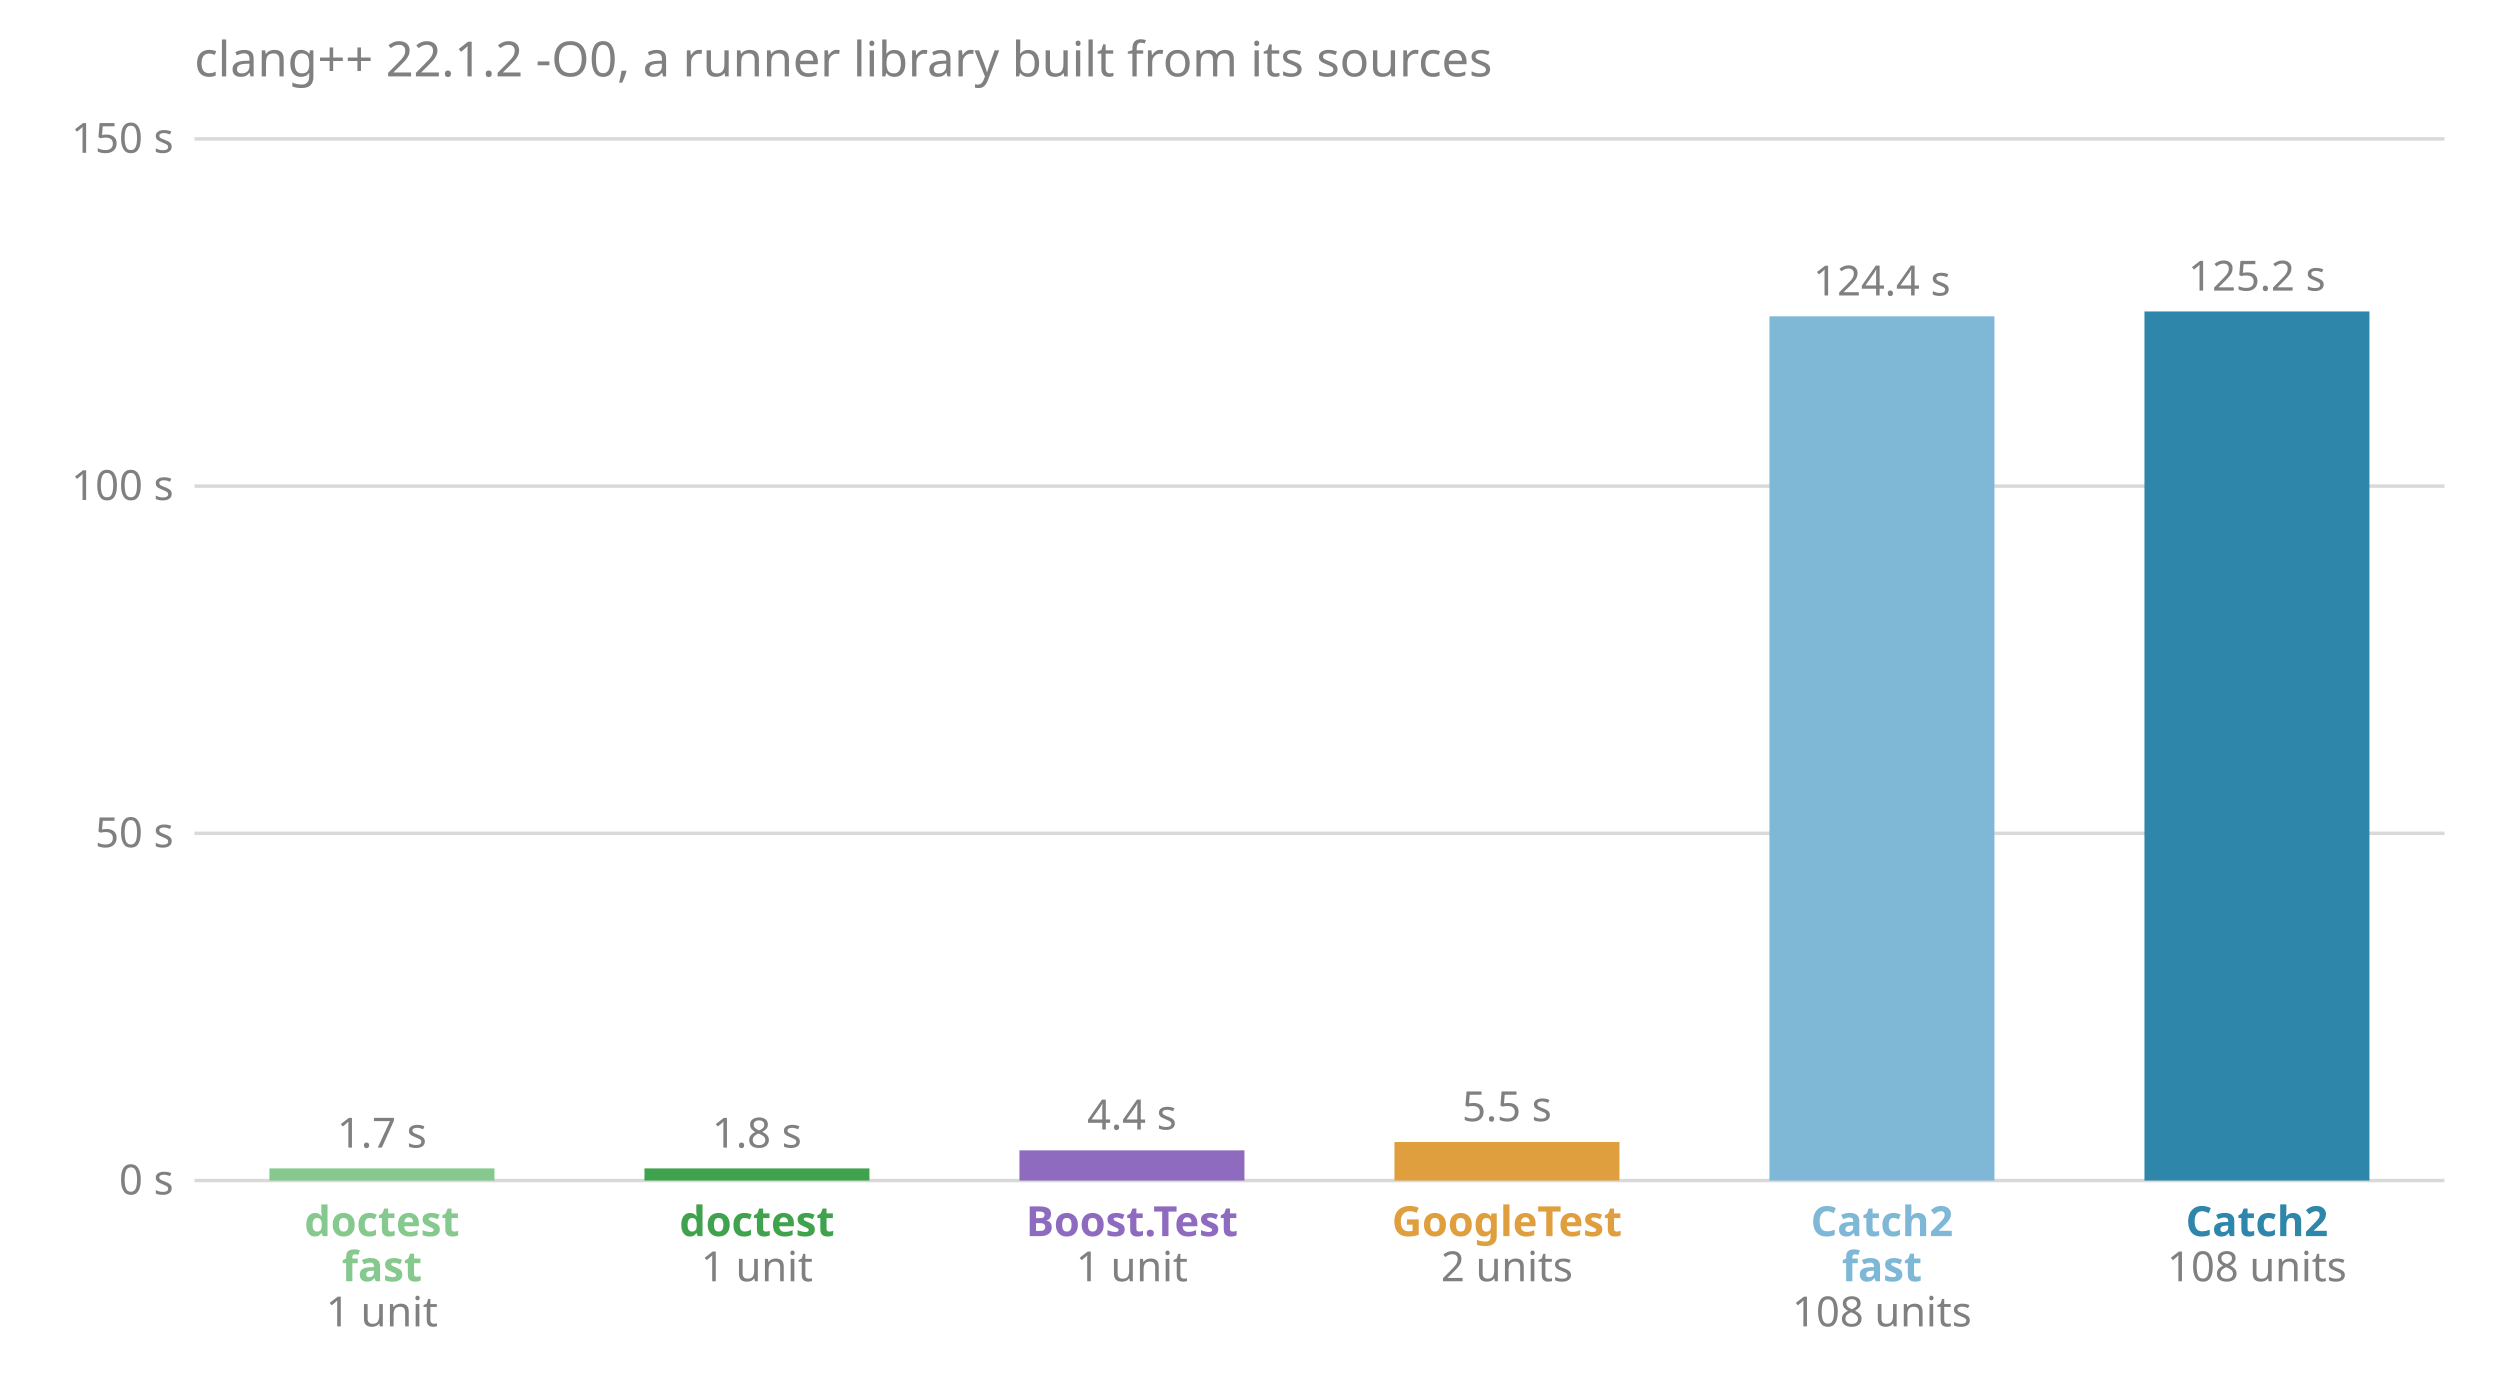
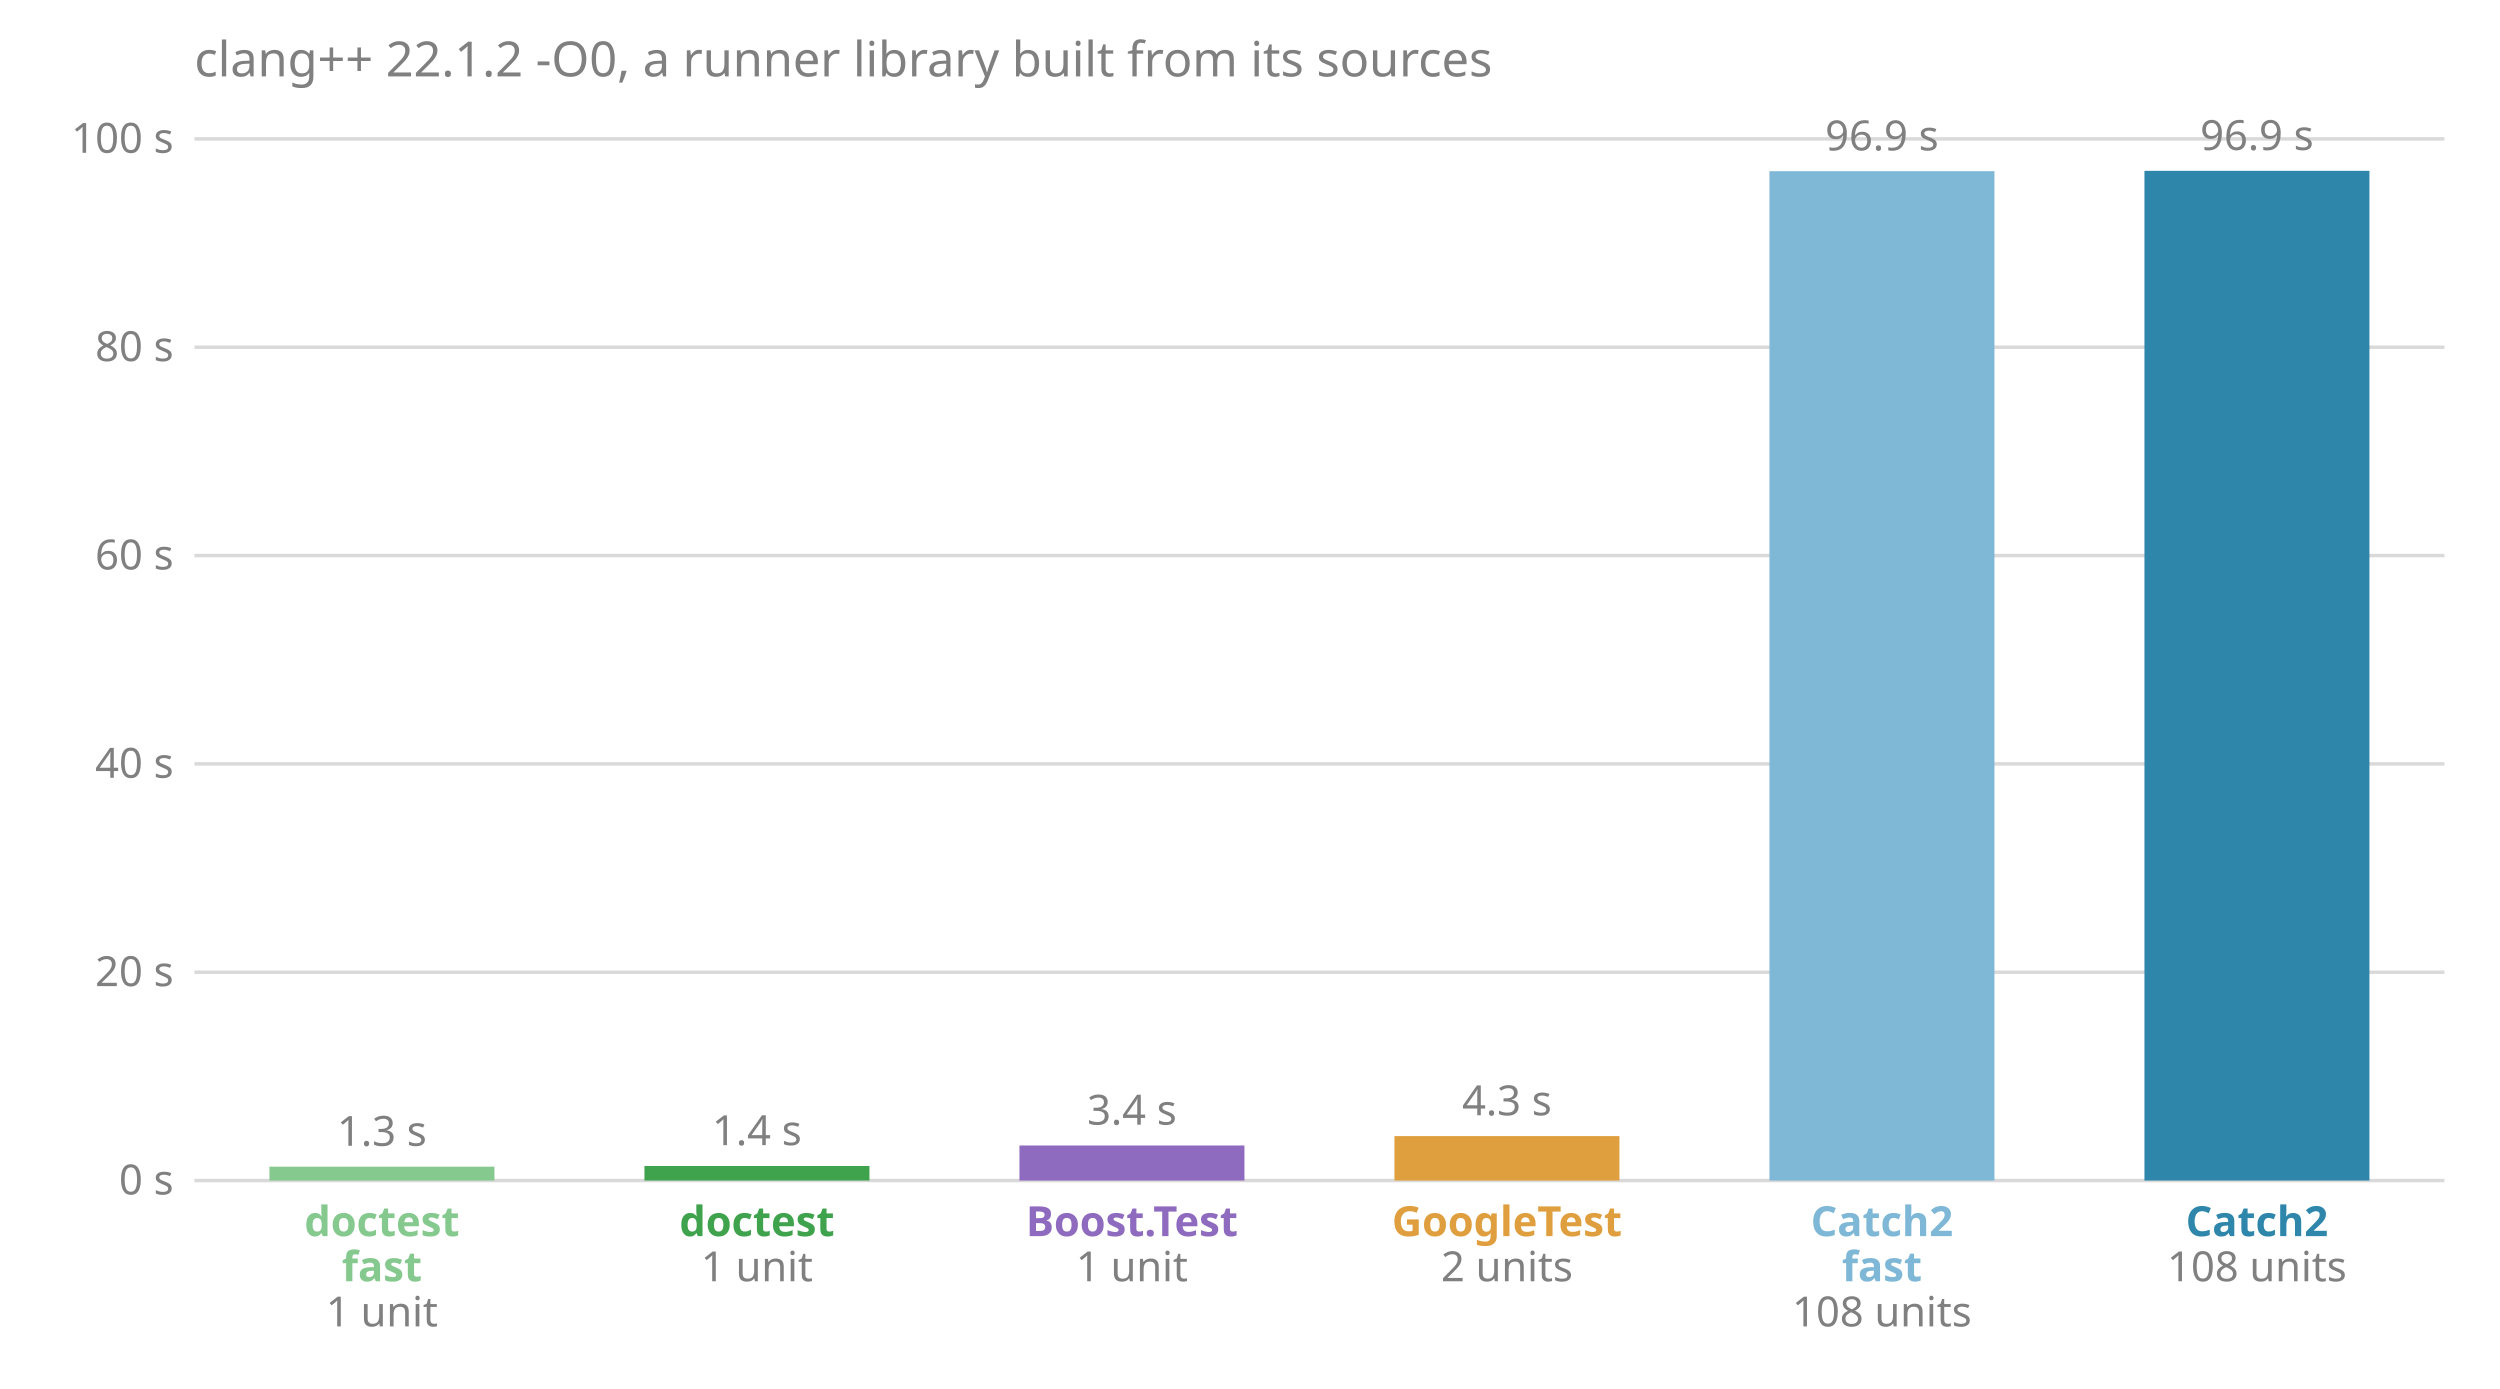
<svg xmlns="http://www.w3.org/2000/svg" viewBox="0 0 720 400" font-family="sans-serif" font-size="12">
  <text x="56.0" y="22.0" fill="#808080" font-size="14">clang++ 22.1.2 -O0, a runner library built from its sources</text>
  <line x1="56.0" x2="704.0" y1="340.0" y2="340.0" stroke="#808080" stroke-opacity="0.3" />
  <text x="50.0" y="344.0" fill="#808080" text-anchor="end">0 s</text>
-   <line x1="56.0" x2="704.0" y1="240.0" y2="240.0" stroke="#808080" stroke-opacity="0.3" />
-   <text x="50.0" y="244.0" fill="#808080" text-anchor="end">50 s</text>
-   <line x1="56.0" x2="704.0" y1="140.0" y2="140.0" stroke="#808080" stroke-opacity="0.3" />
-   <text x="50.0" y="144.0" fill="#808080" text-anchor="end">100 s</text>
+   <line x1="56.0" x2="704.0" y1="280.0" y2="280.0" stroke="#808080" stroke-opacity="0.3" />
+   <text x="50.0" y="284.0" fill="#808080" text-anchor="end">20 s</text>
+   <line x1="56.0" x2="704.0" y1="220.0" y2="220.0" stroke="#808080" stroke-opacity="0.3" />
+   <text x="50.0" y="224.0" fill="#808080" text-anchor="end">40 s</text>
+   <line x1="56.0" x2="704.0" y1="160.0" y2="160.0" stroke="#808080" stroke-opacity="0.3" />
+   <text x="50.0" y="164.0" fill="#808080" text-anchor="end">60 s</text>
+   <line x1="56.0" x2="704.0" y1="100.0" y2="100.0" stroke="#808080" stroke-opacity="0.3" />
+   <text x="50.0" y="104.0" fill="#808080" text-anchor="end">80 s</text>
  <line x1="56.0" x2="704.0" y1="40.0" y2="40.0" stroke="#808080" stroke-opacity="0.3" />
-   <text x="50.0" y="44.0" fill="#808080" text-anchor="end">150 s</text>
-   <rect x="77.6" y="336.5" width="64.8" height="3.5" fill="#86c98e" />
-   <text x="110.0" y="330.5" fill="#808080" text-anchor="middle">1.7 s</text>
+   <text x="50.0" y="44.0" fill="#808080" text-anchor="end">100 s</text>
+   <rect x="77.6" y="336.0" width="64.8" height="4.0" fill="#86c98e" />
+   <text x="110.0" y="330.0" fill="#808080" text-anchor="middle">1.3 s</text>
  <text x="110.0" y="356.0" fill="#86c98e" font-weight="bold" text-anchor="middle">doctest</text>
  <text x="110.0" y="369.0" fill="#86c98e" font-weight="bold" text-anchor="middle">fast</text>
  <text x="110.0" y="382.0" fill="#808080" text-anchor="middle">1 unit</text>
-   <rect x="185.6" y="336.5" width="64.8" height="3.5" fill="#3fa34d" />
-   <text x="218.0" y="330.5" fill="#808080" text-anchor="middle">1.8 s</text>
+   <rect x="185.6" y="335.8" width="64.8" height="4.2" fill="#3fa34d" />
+   <text x="218.0" y="329.8" fill="#808080" text-anchor="middle">1.4 s</text>
  <text x="218.0" y="356.0" fill="#3fa34d" font-weight="bold" text-anchor="middle">doctest</text>
  <text x="218.0" y="369.0" fill="#808080" text-anchor="middle">1 unit</text>
-   <rect x="293.6" y="331.3" width="64.8" height="8.7" fill="#8e6bbf" />
-   <text x="326.0" y="325.3" fill="#808080" text-anchor="middle">4.4 s</text>
+   <rect x="293.6" y="329.9" width="64.8" height="10.1" fill="#8e6bbf" />
+   <text x="326.0" y="323.9" fill="#808080" text-anchor="middle">3.4 s</text>
  <text x="326.0" y="356.0" fill="#8e6bbf" font-weight="bold" text-anchor="middle">Boost.Test</text>
  <text x="326.0" y="369.0" fill="#808080" text-anchor="middle">1 unit</text>
-   <rect x="401.6" y="328.9" width="64.8" height="11.1" fill="#e09f3e" />
-   <text x="434.0" y="322.9" fill="#808080" text-anchor="middle">5.5 s</text>
+   <rect x="401.6" y="327.2" width="64.8" height="12.8" fill="#e09f3e" />
+   <text x="434.0" y="321.2" fill="#808080" text-anchor="middle">4.3 s</text>
  <text x="434.0" y="356.0" fill="#e09f3e" font-weight="bold" text-anchor="middle">GoogleTest</text>
  <text x="434.0" y="369.0" fill="#808080" text-anchor="middle">2 units</text>
-   <rect x="509.6" y="91.1" width="64.8" height="248.9" fill="#7fb8d6" />
-   <text x="542.0" y="85.1" fill="#808080" text-anchor="middle">124.4 s</text>
+   <rect x="509.6" y="49.3" width="64.8" height="290.7" fill="#7fb8d6" />
+   <text x="542.0" y="43.3" fill="#808080" text-anchor="middle">96.9 s</text>
  <text x="542.0" y="356.0" fill="#7fb8d6" font-weight="bold" text-anchor="middle">Catch2</text>
  <text x="542.0" y="369.0" fill="#7fb8d6" font-weight="bold" text-anchor="middle">fast</text>
  <text x="542.0" y="382.0" fill="#808080" text-anchor="middle">108 units</text>
-   <rect x="617.6" y="89.7" width="64.8" height="250.3" fill="#2e86ab" />
-   <text x="650.0" y="83.7" fill="#808080" text-anchor="middle">125.2 s</text>
+   <rect x="617.6" y="49.2" width="64.8" height="290.8" fill="#2e86ab" />
+   <text x="650.0" y="43.2" fill="#808080" text-anchor="middle">96.9 s</text>
  <text x="650.0" y="356.0" fill="#2e86ab" font-weight="bold" text-anchor="middle">Catch2</text>
  <text x="650.0" y="369.0" fill="#808080" text-anchor="middle">108 units</text>
</svg>
